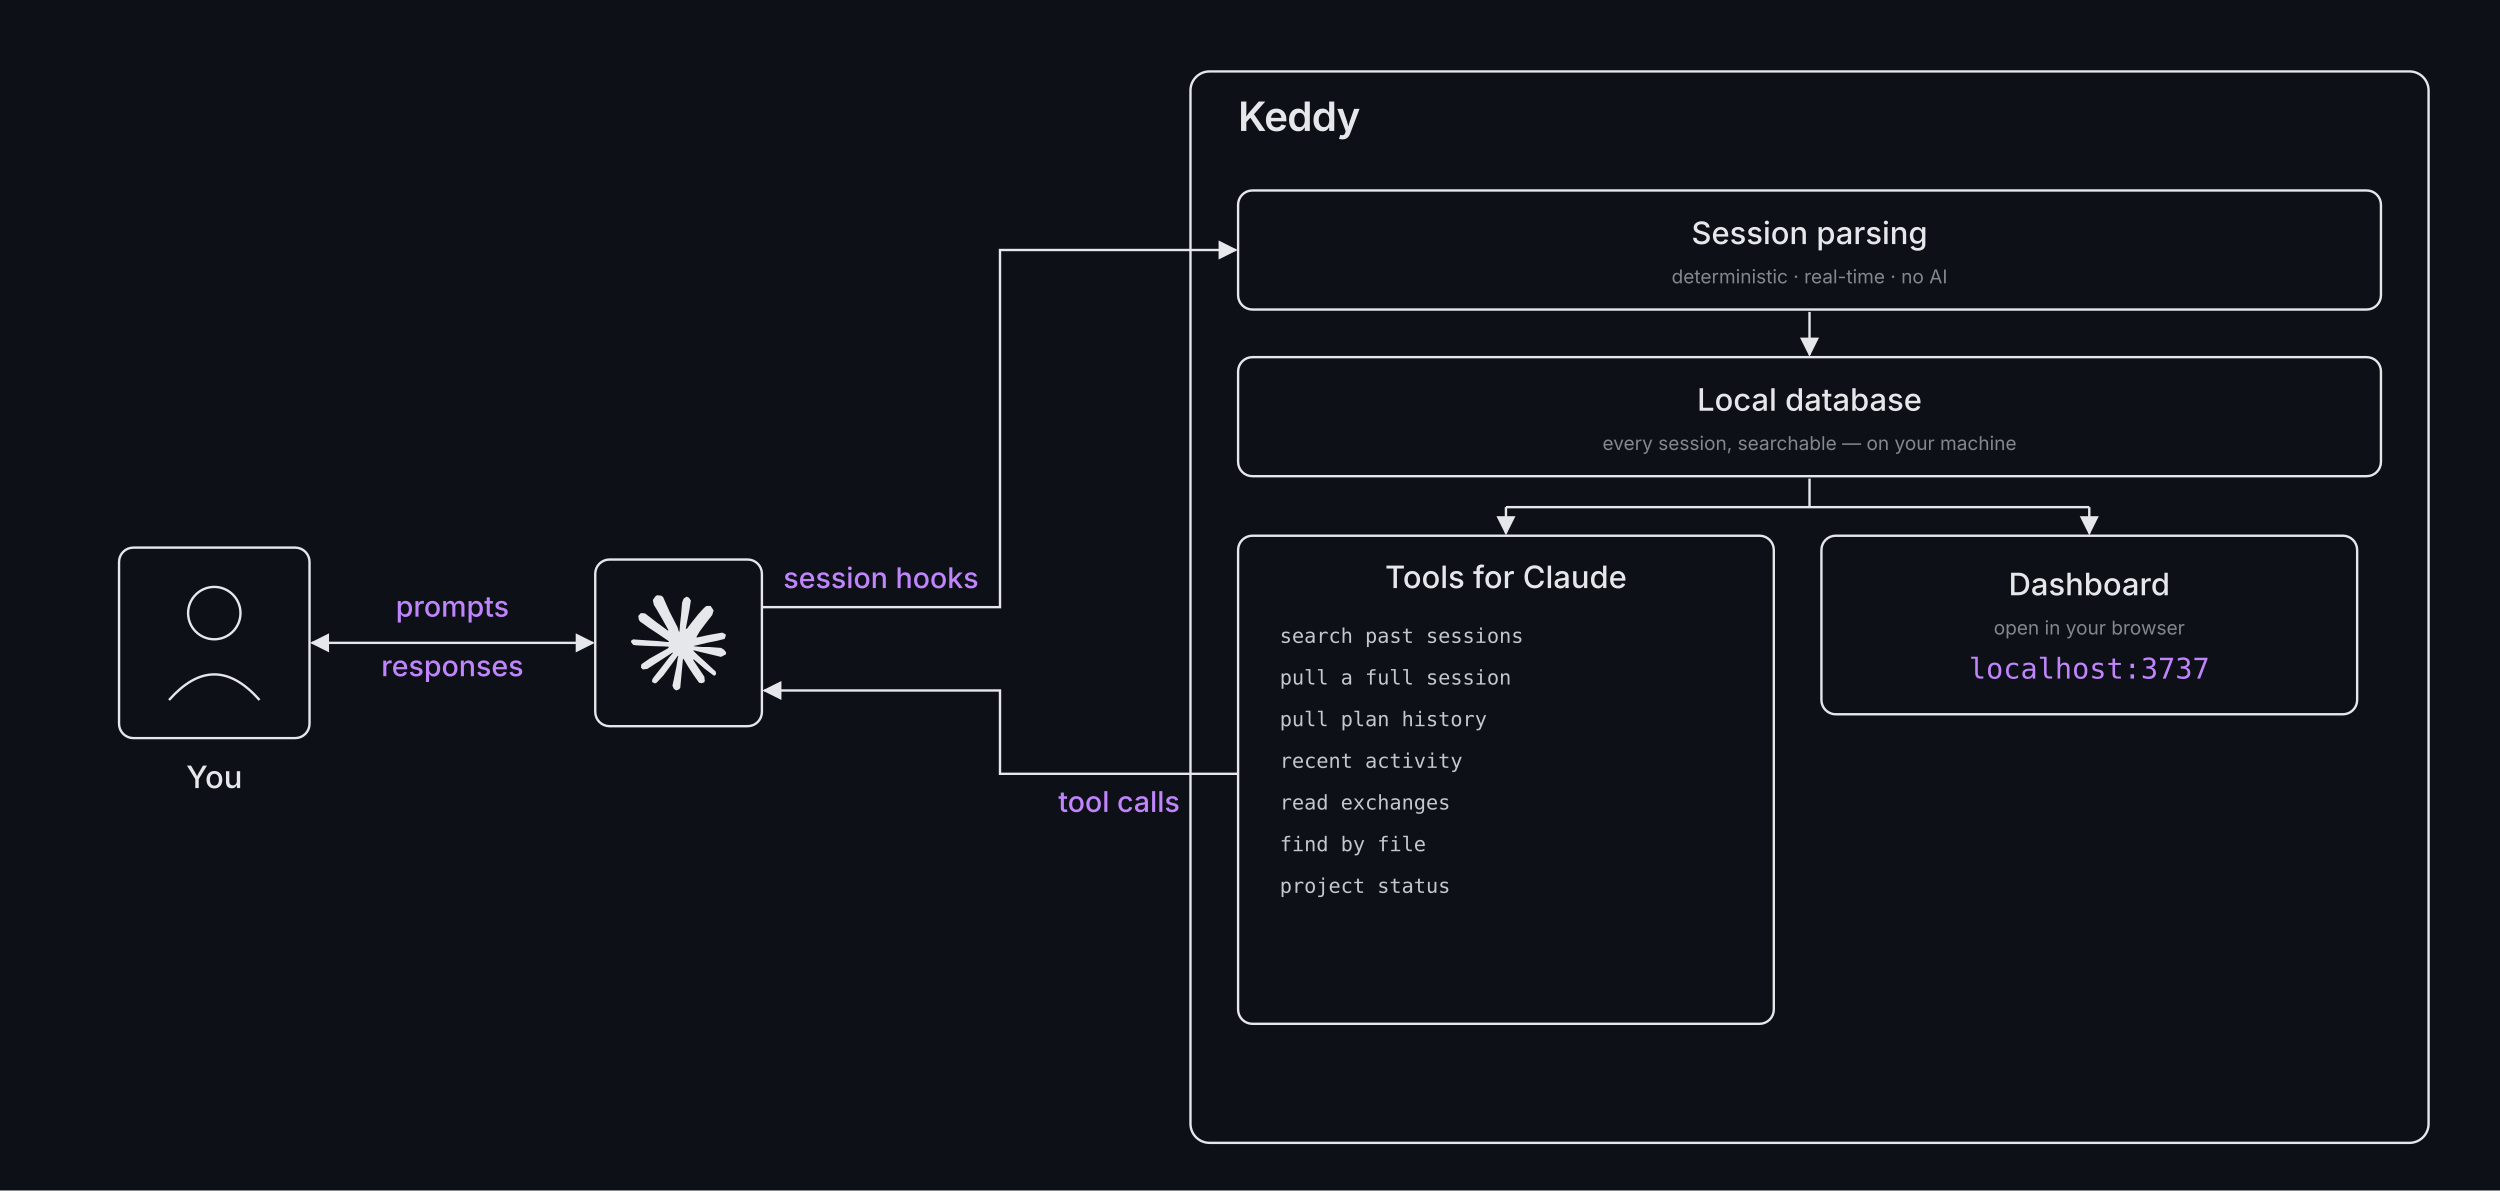
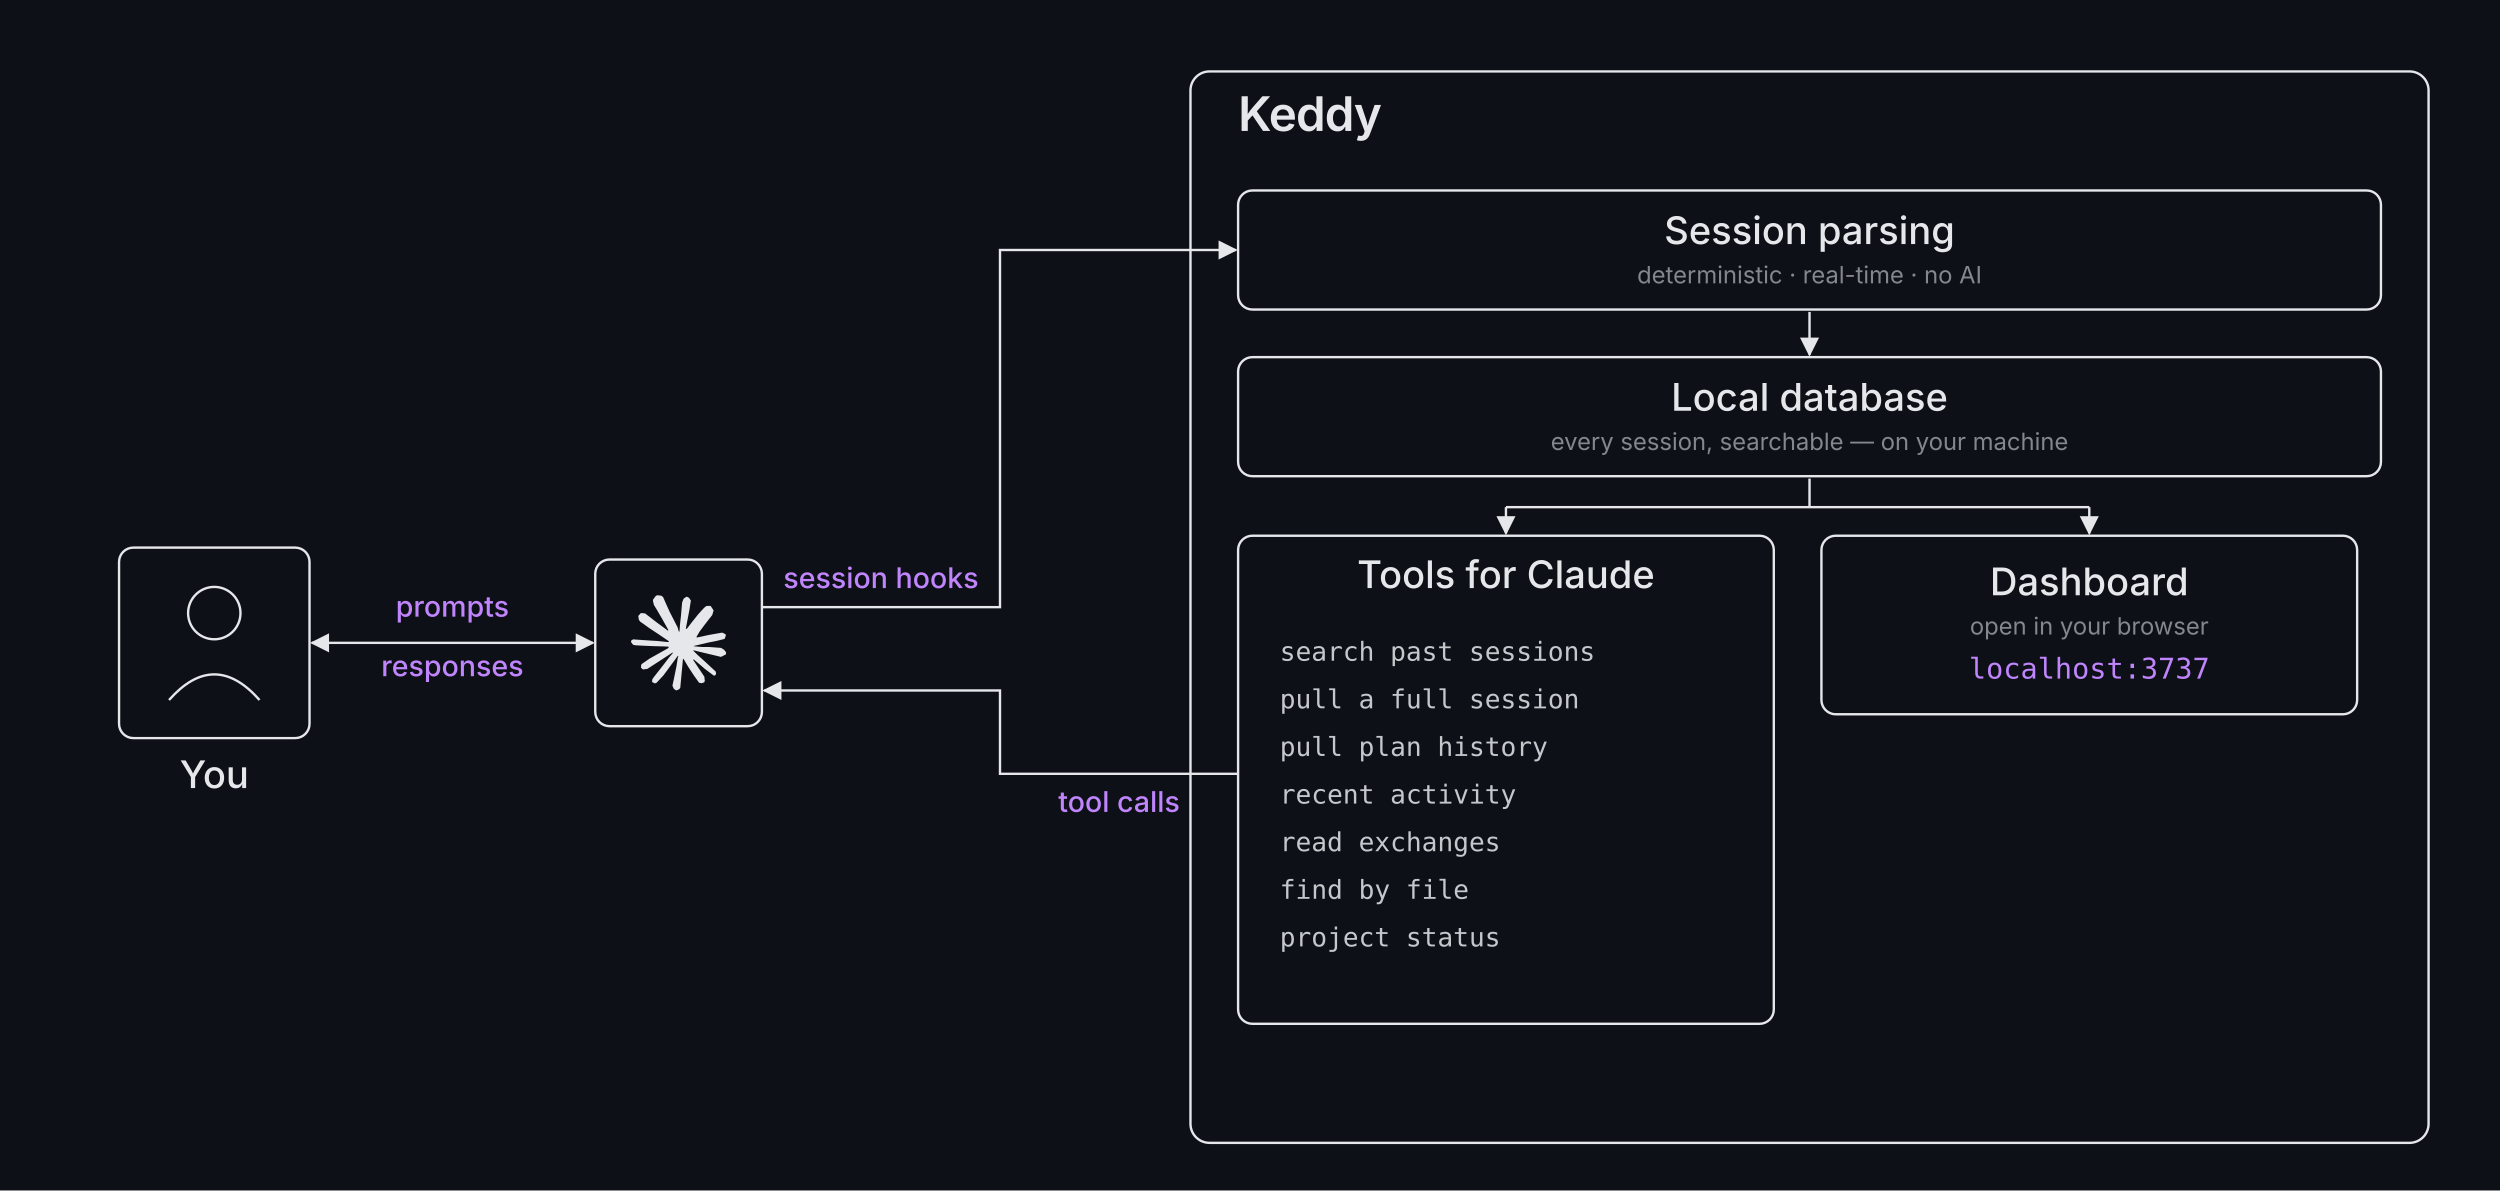
<svg xmlns="http://www.w3.org/2000/svg" viewBox="0 0 2100 1000" role="img" aria-label="Keddy architecture: You interact with Claude Code; Claude Code sends session hooks to Keddy's session reader, which writes to a local database. The database serves both MCP tools that Claude can call, and a dashboard you open in your browser.">
  <defs>
    <style>
      .bg { fill: #0d1117; }
      .box { fill: none; stroke: #e5e7eb; stroke-width: 2; }
      .label { font-family: -apple-system, BlinkMacSystemFont, "Inter", "Helvetica Neue", Arial, sans-serif; fill: #e5e7eb; }
-       .label-box { font-size: 26px; font-weight: 500; }
-       .label-sub { font-size: 16px; font-weight: 400; opacity: 0.55; }
-       .label-title { font-size: 34px; font-weight: 600; letter-spacing: -0.02em; }
+       .label-box { font-size: 32px; font-weight: 500; }
+       .label-sub { font-size: 20px; font-weight: 400; opacity: 0.55; }
+       .label-title { font-size: 40px; font-weight: 600; letter-spacing: -0.02em; }
      .label-arrow { font-family: -apple-system, BlinkMacSystemFont, "Inter", "Helvetica Neue", Arial, sans-serif; font-size: 24px; font-weight: 500; fill: #c084fc; }
-       .tool-list { font-family: ui-monospace, "SF Mono", Menlo, Consolas, monospace; font-size: 17px; fill: #e5e7eb; opacity: 0.85; }
+       .tool-list { font-family: ui-monospace, "SF Mono", Menlo, Consolas, monospace; font-size: 22px; fill: #e5e7eb; opacity: 0.85; }
      .arrow { stroke: #e5e7eb; stroke-width: 2; fill: none; }
    </style>
    <marker id="arrowhead" viewBox="0 0 10 10" refX="9" refY="5" markerWidth="8" markerHeight="8" orient="auto-start-reverse">
      <path d="M 0 0 L 10 5 L 0 10 z" fill="#e5e7eb" />
    </marker>
  </defs>
  <rect x="0" y="0" width="2100" height="1000" class="bg" />
  <rect x="100" y="460" width="160" height="160" rx="12" class="box" />
  <circle cx="180" cy="515" r="22" fill="none" stroke="#e5e7eb" stroke-width="2" />
  <path d="M 142 588 Q 180 545 218 588" fill="none" stroke="#e5e7eb" stroke-width="2" />
  <text x="180" y="662" text-anchor="middle" class="label label-box">You</text>
  <line x1="262" y1="540" x2="498" y2="540" class="arrow" marker-end="url(#arrowhead)" marker-start="url(#arrowhead)" />
  <text x="380" y="518" text-anchor="middle" class="label-arrow">prompts</text>
  <text x="380" y="568" text-anchor="middle" class="label-arrow">responses</text>
  <rect x="500" y="470" width="140" height="140" rx="12" class="box" />
  <svg x="530" y="500" width="80" height="80" viewBox="0 0 24 24">
    <path fill="#e5e7eb" d="m4.714 15.956 4.717-2.647.079-.231-.079-.128h-.231l-.789-.049-2.696-.073-2.337-.097-2.265-.121-.571-.121-.534-.704.055-.352.48-.322.686.061 1.518.103 2.277.158 1.651.097 2.447.255h.389l.055-.158-.134-.097-.103-.097L6.973 9.836l-2.55-1.688-1.336-.971-.723-.492-.364-.461-.158-1.008.656-.723.88.061.225.061.892.686 1.906 1.475 2.489 1.834.364.303.146-.103.018-.073-.164-.273-1.354-2.447-1.445-2.489-.643-1.032-.17-.619c-.061-.255-.103-.467-.103-.729L6.287.134 6.7 0l.996.134.419.364.619 1.415 1.002 2.228 1.554 3.03.455.898.243.832.091.255h.158v-.146l.128-1.706.237-2.095.231-2.696.079-.759.376-.911.747-.492.583.279.48.686-.067.443-.285 1.852-.559 2.902-.364 1.943h.212l.243-.243.984-1.305 1.651-2.064.729-.82.85-.905.546-.431h1.032l.759 1.129-.34 1.166-1.062 1.348-.88 1.141-1.263 1.7-.789 1.36.073.109.188-.018 2.853-.607 1.542-.279 1.84-.316.832.389.091.395-.328.807-1.967.486-2.307.461-3.436.814-.043.03.049.061 1.548.146.662.036h1.621l3.018.225.789.522.474.638-.079.486-1.214.619-1.639-.389-3.825-.911-1.311-.328h-.182v.109l1.093 1.069 2.003 1.809 2.507 2.331.128.577-.322.455-.34-.049-2.204-1.657-.85-.747-1.925-1.621h-.128v.17l.443.65 2.344 3.521.121 1.081-.17.352-.607.212-.668-.121-1.372-1.925L14.38 17.959l-1.141-1.943-.14.079-.674 7.255-.316.37-.729.279-.607-.461-.322-.747.322-1.475.389-1.925.316-1.53.285-1.9.17-.631-.012-.043-.14.018-1.433 1.967-2.18 2.945-1.724 1.846-.413.164-.716-.37.067-.662.401-.589 2.386-3.036 1.439-1.882.929-1.087-.006-.158h-.055l-6.338 4.116-1.129.146-.486-.455.061-.747.231-.243 1.906-1.311Z" />
  </svg>
  <path d="M 640 510 L 840 510 L 840 210 L 1038 210" class="arrow" marker-end="url(#arrowhead)" />
  <text x="740" y="494" text-anchor="middle" class="label-arrow">session hooks</text>
  <path d="M 1040 650 L 840 650 L 840 580 L 642 580" class="arrow" marker-end="url(#arrowhead)" />
  <text x="940" y="682" text-anchor="middle" class="label-arrow">tool calls</text>
  <rect x="1000" y="60" width="1040" height="900" rx="16" class="box" />
  <text x="1040" y="110" class="label label-title">Keddy</text>
  <rect x="1040" y="160" width="960" height="100" rx="12" class="box" />
  <text x="1520" y="205" text-anchor="middle" class="label label-box">Session parsing</text>
  <text x="1520" y="238" text-anchor="middle" class="label label-sub">deterministic · real-time · no AI</text>
  <line x1="1520" y1="262" x2="1520" y2="298" class="arrow" marker-end="url(#arrowhead)" />
  <rect x="1040" y="300" width="960" height="100" rx="12" class="box" />
  <text x="1520" y="345" text-anchor="middle" class="label label-box">Local database</text>
  <text x="1520" y="378" text-anchor="middle" class="label label-sub">every session, searchable — on your machine</text>
  <line x1="1520" y1="402" x2="1520" y2="426" class="arrow" />
  <line x1="1265" y1="426" x2="1755" y2="426" class="arrow" />
  <line x1="1265" y1="426" x2="1265" y2="448" class="arrow" marker-end="url(#arrowhead)" />
  <line x1="1755" y1="426" x2="1755" y2="448" class="arrow" marker-end="url(#arrowhead)" />
  <rect x="1040" y="450" width="450" height="410" rx="12" class="box" />
  <text x="1265" y="494" text-anchor="middle" class="label label-box">Tools for Claude</text>
  <g class="tool-list">
-     <text x="1075" y="540">search past sessions</text>
-     <text x="1075" y="575">pull a full session</text>
-     <text x="1075" y="610">pull plan history</text>
-     <text x="1075" y="645">recent activity</text>
-     <text x="1075" y="680">read exchanges</text>
-     <text x="1075" y="715">find by file</text>
-     <text x="1075" y="750">project status</text>
+     <text x="1075" y="555">search past sessions</text>
+     <text x="1075" y="595">pull a full session</text>
+     <text x="1075" y="635">pull plan history</text>
+     <text x="1075" y="675">recent activity</text>
+     <text x="1075" y="715">read exchanges</text>
+     <text x="1075" y="755">find by file</text>
+     <text x="1075" y="795">project status</text>
  </g>
  <rect x="1530" y="450" width="450" height="150" rx="12" class="box" />
  <text x="1755" y="500" text-anchor="middle" class="label label-box">Dashboard</text>
  <text x="1755" y="533" text-anchor="middle" class="label label-sub">open in your browser</text>
  <text x="1755" y="570" text-anchor="middle" class="label-arrow" style="font-family: ui-monospace, 'SF Mono', Menlo, Consolas, monospace;">localhost:3737</text>
</svg>
